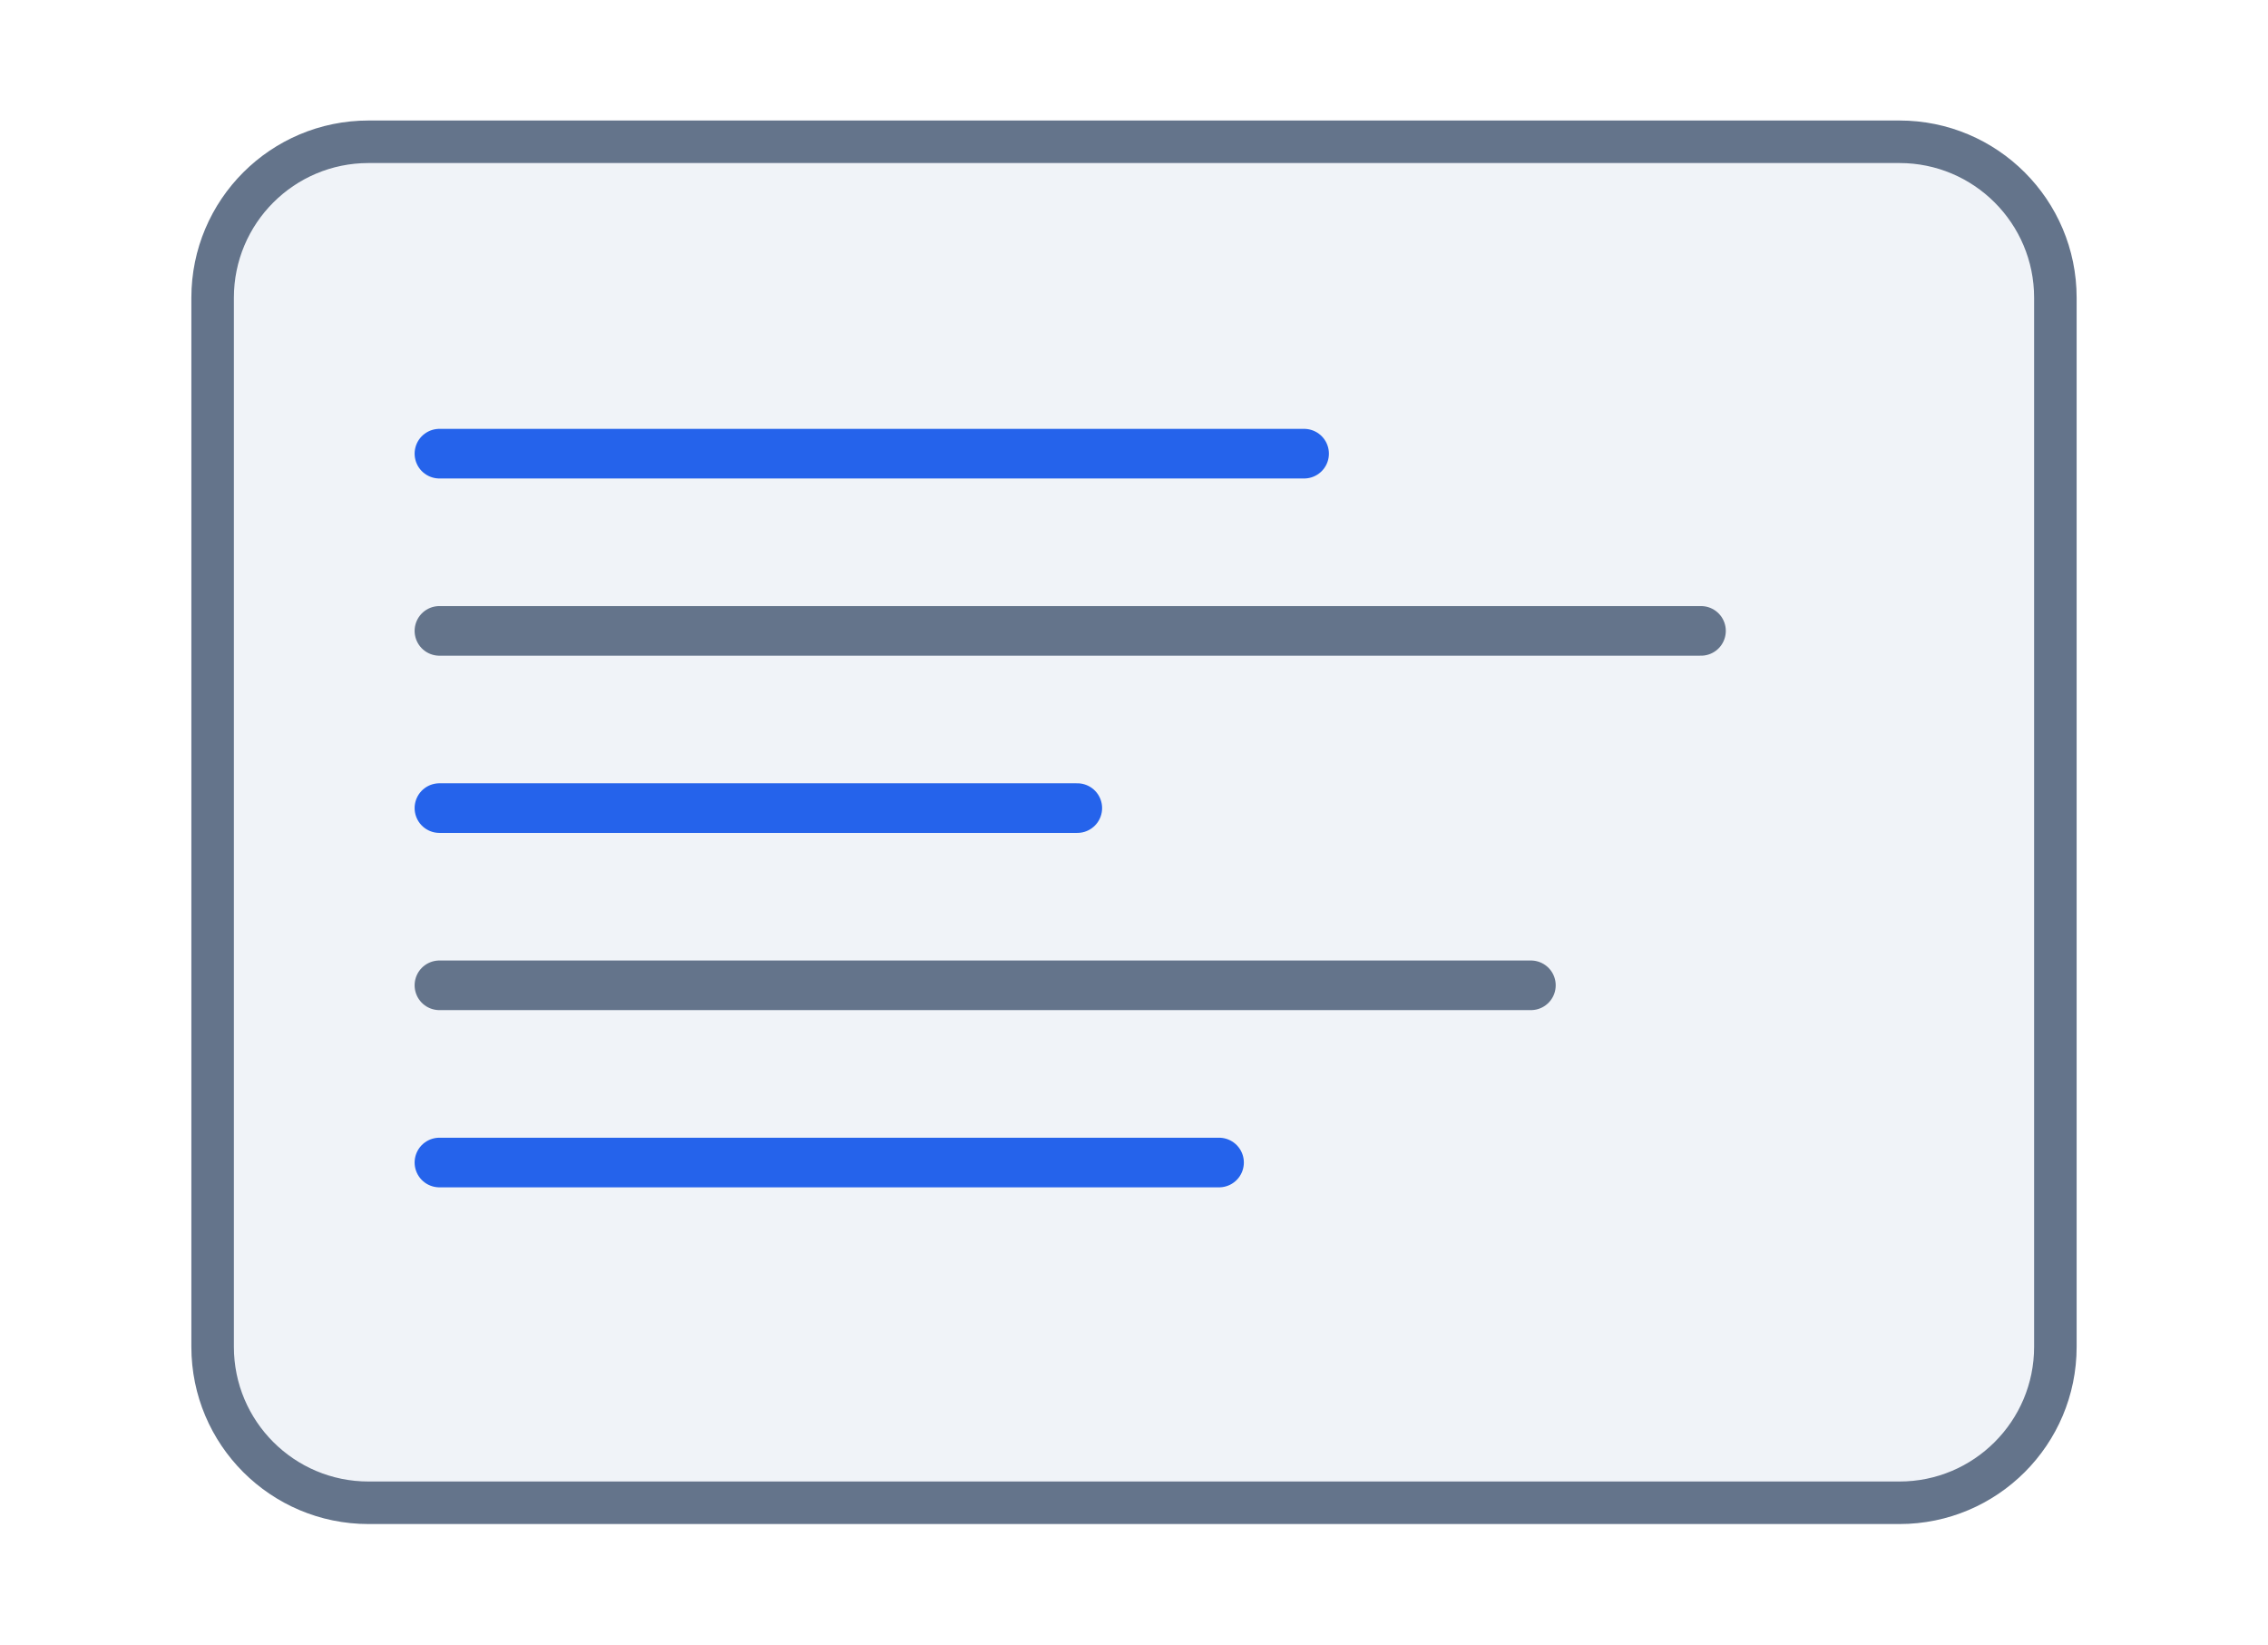
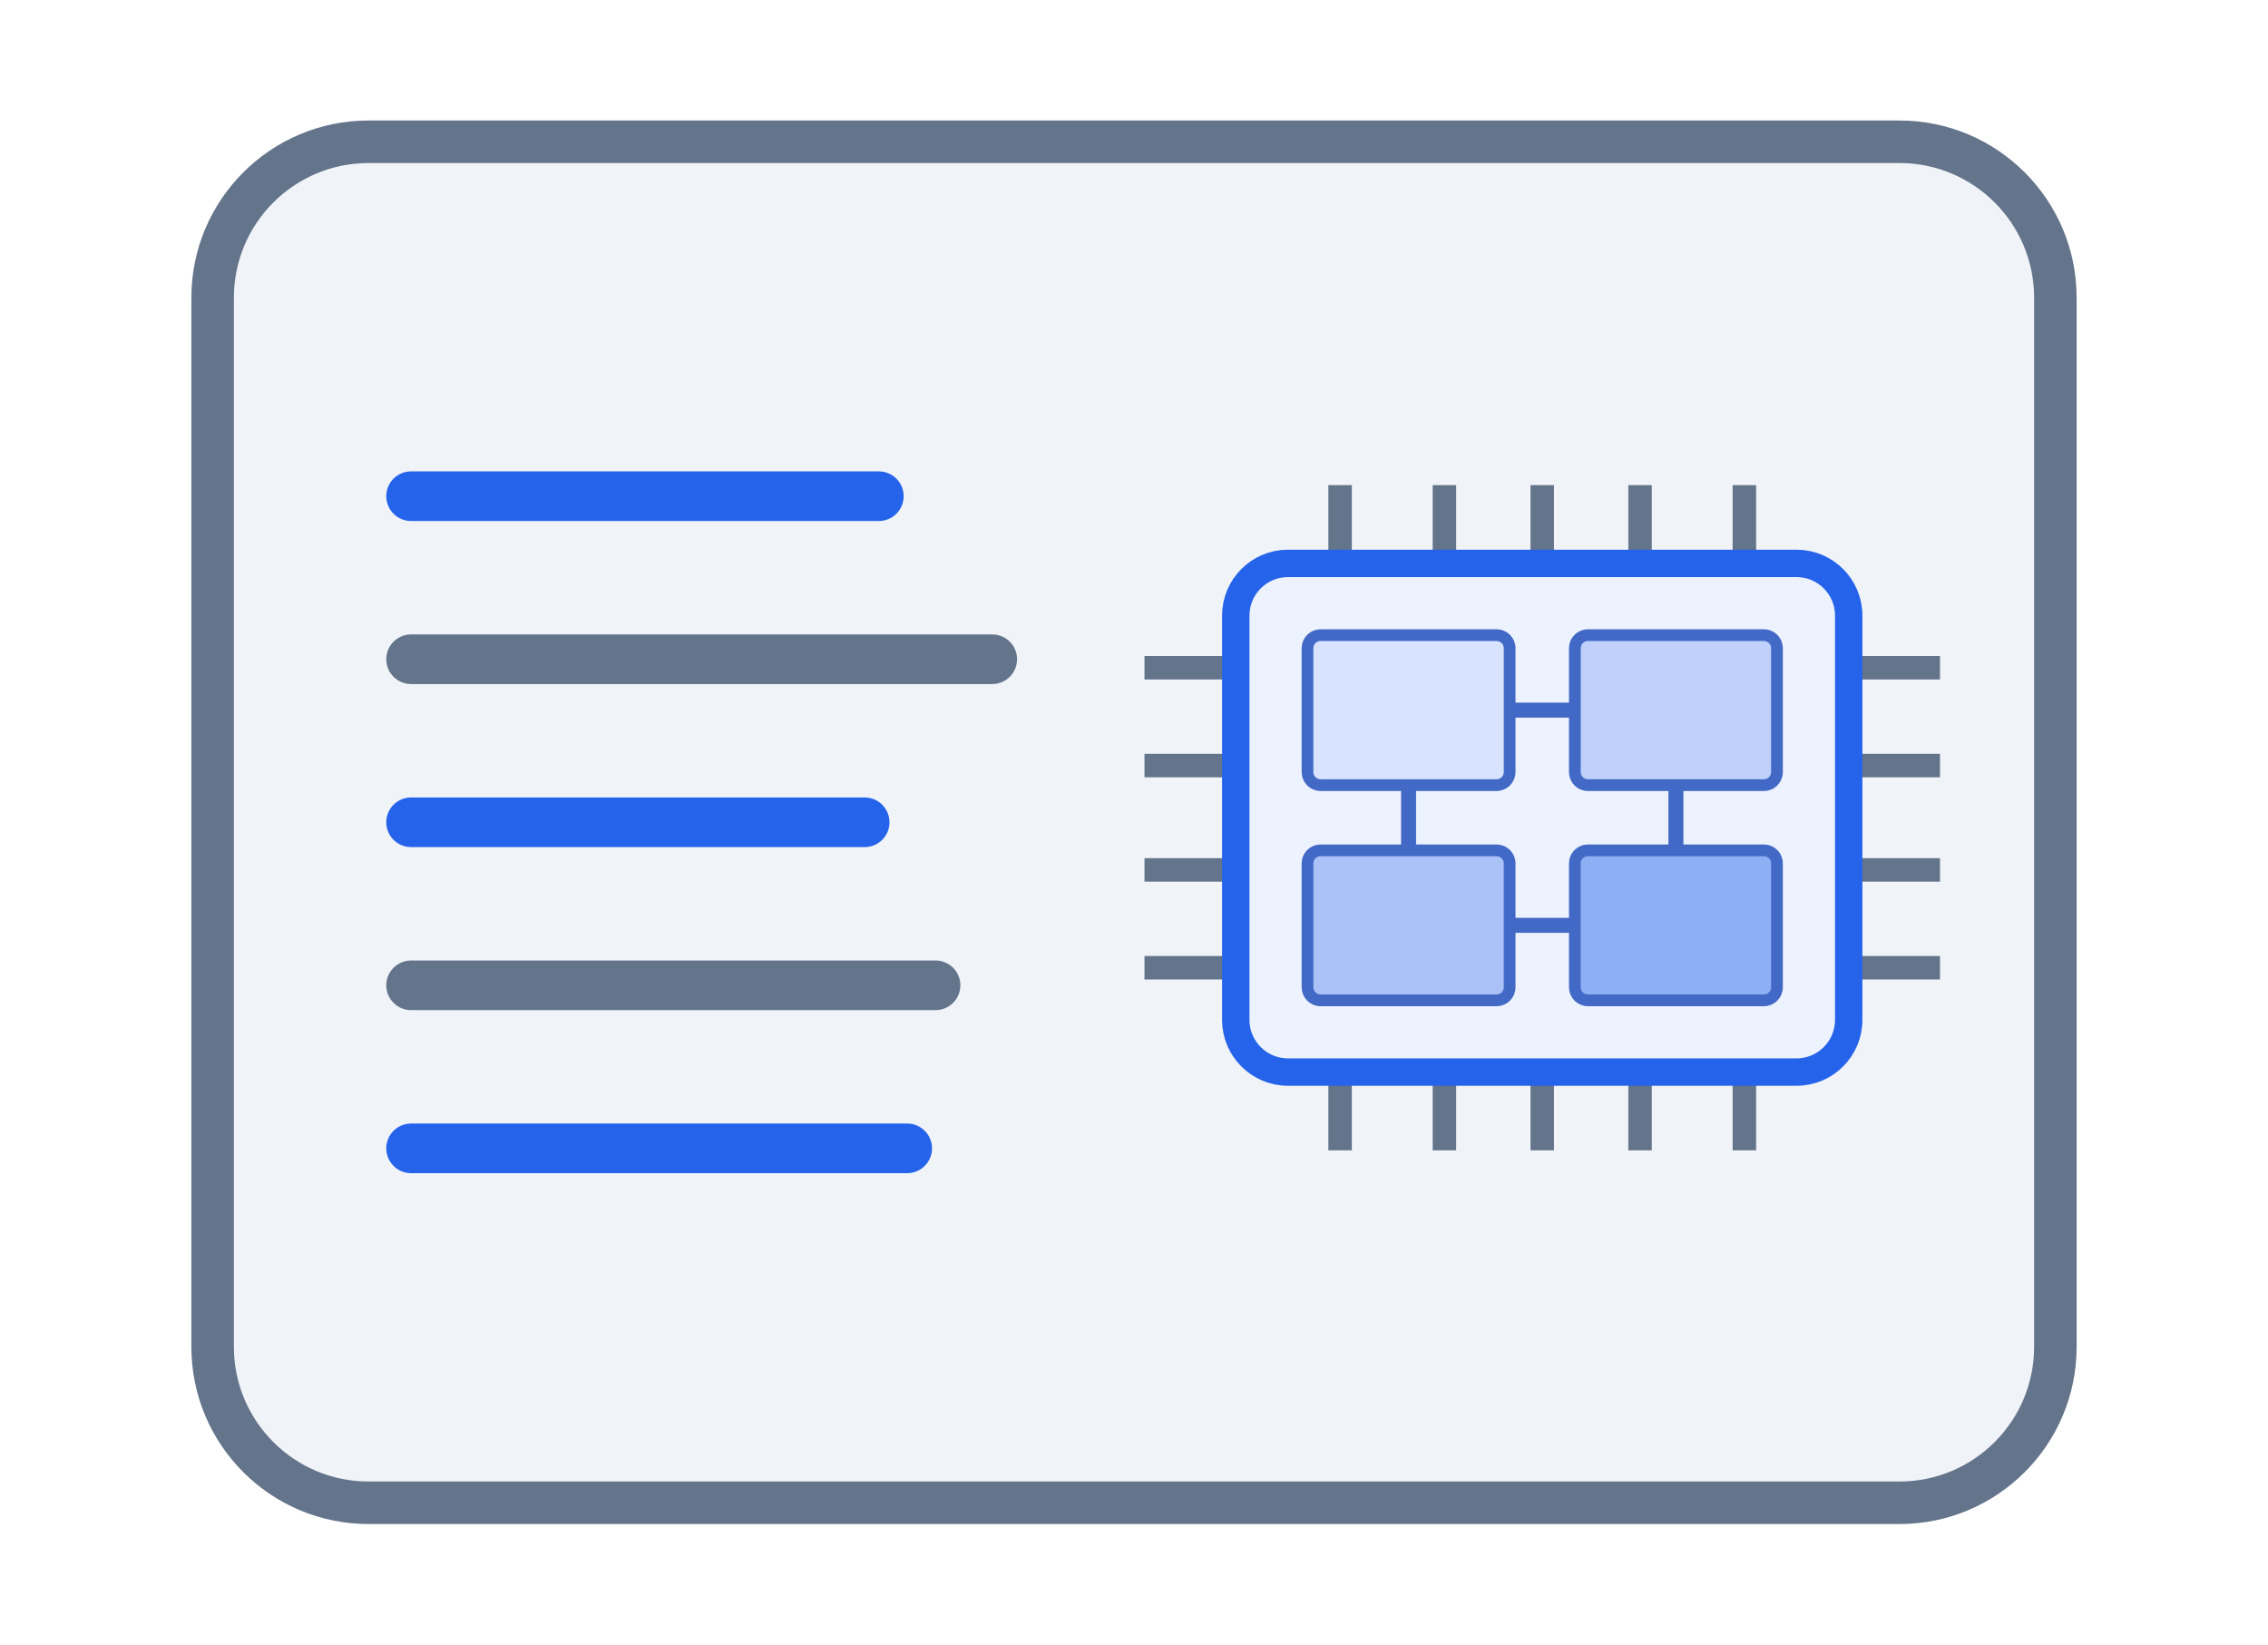
<svg xmlns="http://www.w3.org/2000/svg" viewBox="0 0 160 116" width="160" height="116" role="img" aria-labelledby="title desc">
  <rect x="15" y="10" width="130" height="96" rx="11" fill="#f0f3f8" stroke="#64748b" stroke-width="3" />
  <g fill="none" stroke-width="3.5" stroke-linecap="round">
-     <path d="M31 32h61m-61 25h45m-45 25h55" stroke="#2563eb" />
-     <path d="M31 44.5h89m-89 25h77" stroke="#64748b" />
+     <path d="M29 35h33m-33 23h32m-32 23h35" stroke="#2563eb" />
+     <path d="M29 46.5h41M29 69.5h37" stroke="#64748b" />
+   </g>
+   <g transform="translate(72 31) scale(.46)">
+     <g fill="none" stroke="#64748b" stroke-width="3.6">
+       <path d="M49 7v12m16-12v12m15-12v12m15-12v12m16-12v12M49 97v12m16-12v12m15-12v12m15-12v12m16-12v12" />
+       <path d="M19 35h14m-14 15h14m-14 16h14m-14 15h14m94-46h14m-14 15h14m-14 16h14m-14 15h14" />
+     </g>
+     <rect x="33" y="19" width="94" height="78" rx="8" fill="#edf2ff" stroke="#2563eb" stroke-width="4.2" />
+     <g stroke="#4269c5" stroke-width="1.8">
+       <rect x="44" y="30" width="31" height="23" rx="2" fill="#d8e3ff" />
+       <rect x="85" y="30" width="31" height="23" rx="2" fill="#bed0fb" />
+       <rect x="44" y="63" width="31" height="23" rx="2" fill="#abc2f8" />
+       <rect x="85" y="63" width="31" height="23" rx="2" fill="#8eaff3" />
+     </g>
+     <path d="M75 41.5h10m-10 33h10M59.5 53v10m41-10v10" fill="none" stroke="#4269c5" stroke-width="2.3" />
  </g>
</svg>
